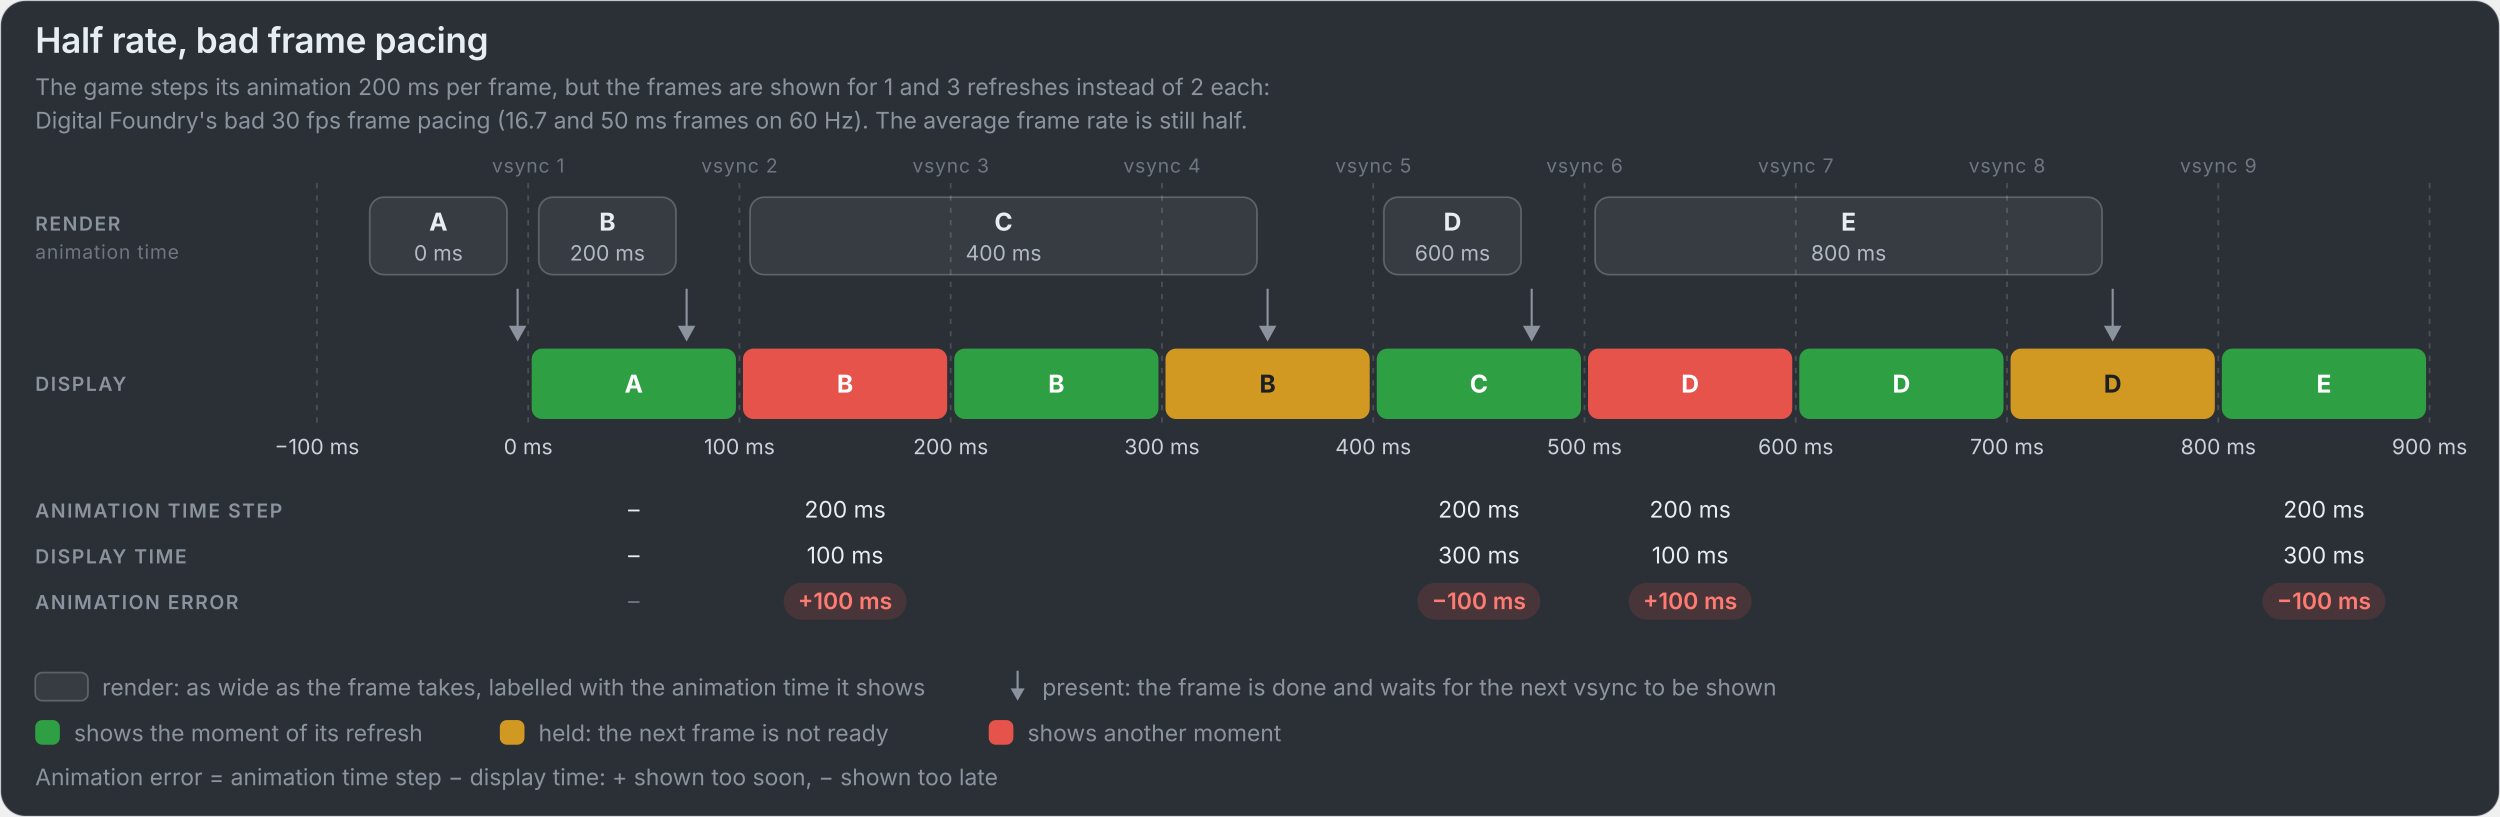
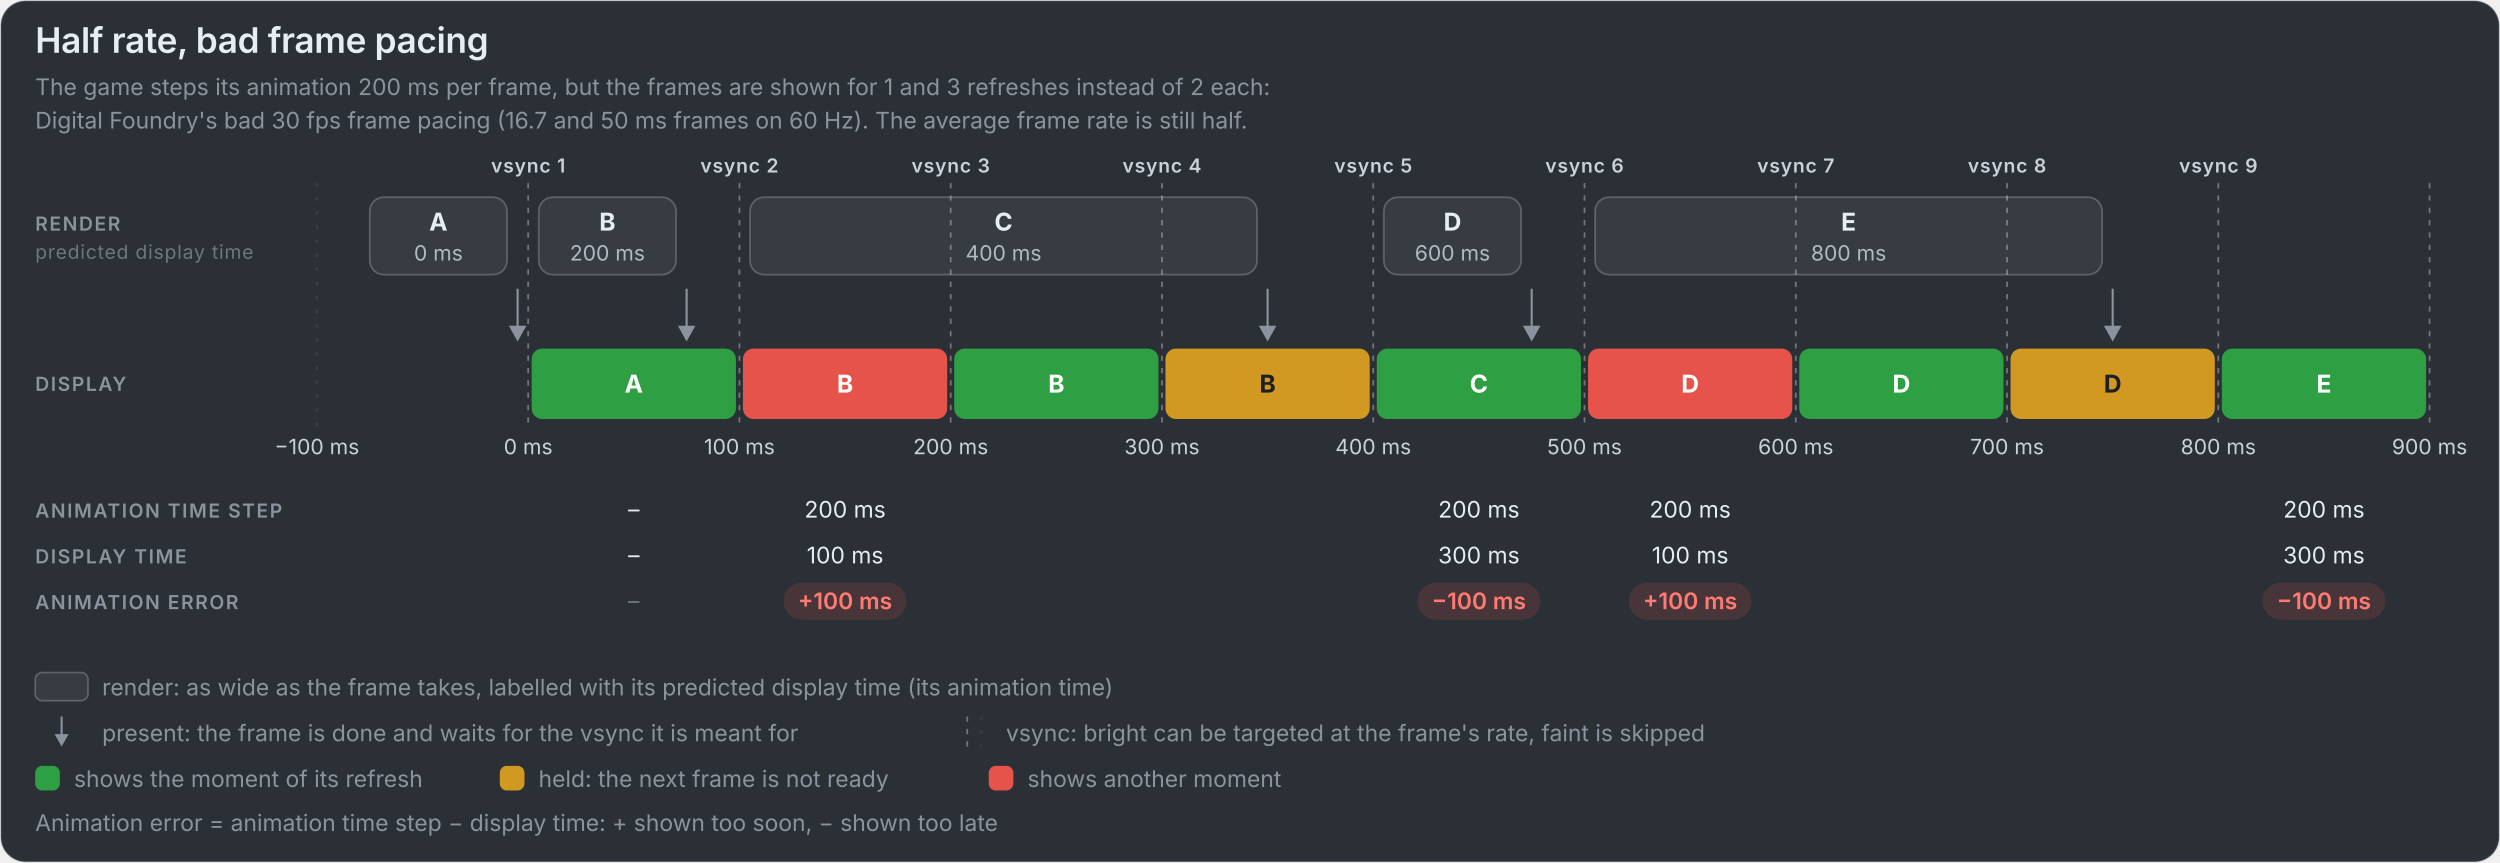
- <svg xmlns="http://www.w3.org/2000/svg" width="1420" height="464" viewBox="0 0 1420 464" role="img" aria-label="Half rate, bad frame pacing">
+ <svg xmlns="http://www.w3.org/2000/svg" width="1420" height="490" viewBox="0 0 1420 490" role="img" aria-label="Half rate, bad frame pacing">
  <style>
  text { font-family: "Segoe UI Variable Text", "Segoe UI", Inter, system-ui, -apple-system, "Helvetica Neue", Arial, sans-serif;
         font-size: 13px; fill: #e6edf3; font-variant-numeric: tabular-nums; }
  .card { fill: #1f242b; fill-opacity: 0.94; stroke: #8b949e; stroke-opacity: 0.25; stroke-width: 1; }
  .title { font-size: 20px; font-weight: 600; letter-spacing: -0.01em; }
  .sub { fill: #8b949e; }
  .label { font-size: 11px; font-weight: 600; letter-spacing: 0.08em; fill: #8b949e; }
  .vsync-n { font-size: 11px; fill: #6e7681; letter-spacing: 0.04em; }
  .axis { font-size: 12px; fill: #c9d1d9; }
-   .vsync { stroke: #ffffff; stroke-opacity: 0.16; stroke-width: 1; stroke-dasharray: 3 4; }
+   .vsync { stroke: #ffffff; stroke-opacity: 0.34; stroke-width: 1; stroke-dasharray: 3 4; }
+   .vsync-skip { stroke: #ffffff; stroke-opacity: 0.09; stroke-width: 1; stroke-dasharray: 2 6; }
+   .vsync-target { font-size: 11px; font-weight: 600; fill: #c9d1d9; letter-spacing: 0.04em; }
+   .vsync-n-skip { font-size: 11px; fill: #545b64; letter-spacing: 0.04em; }
  .box { fill: #ffffff; fill-opacity: 0.06; stroke: #ffffff; stroke-opacity: 0.22; stroke-width: 1; }
  .frame { font-size: 14px; font-weight: 700; }
  .box-time { fill: #b1bac4; font-size: 12px; }
  .arrow { stroke: #8b949e; stroke-width: 1.2; }
  .arrowhead { fill: #8b949e; }
  .ok { fill: #2ea043; }
  .hold { fill: #2ea043; fill-opacity: 0.45; }
  .again { fill: #d29922; }
  .off { fill: #e5534b; }
  .cell-text { font-size: 14px; font-weight: 700; fill: #ffffff; }
  .dark-text { fill: #1c1f24; }
  .zero { fill: #6e7681; }
  .err { fill: #ff7b72; font-weight: 600; }
  .err-pill { fill: #e5534b; fill-opacity: 0.16; }
  .neutral { fill: #3d444d; }
  .lane { font-size: 15px; font-weight: 600; }
  .same { fill: #7ee787; font-weight: 600; }
</style>
-   <rect class="card" x="0.5" y="0.5" width="1419" height="463" rx="14" />
+   <rect class="card" x="0.5" y="0.5" width="1419" height="489" rx="14" />
  <text x="20.0" y="30.0" text-anchor="start" class="title">Half rate, bad frame pacing</text>
  <text x="20.0" y="54.0" text-anchor="start" class="sub">The game steps its animation 200 ms per frame, but the frames are shown for 1 and 3 refreshes instead of 2 each:</text>
  <text x="20.0" y="73.0" text-anchor="start" class="sub">Digital Foundry's bad 30 fps frame pacing (16.7 and 50 ms frames on 60 Hz). The average frame rate is still half.</text>
-   <line class="vsync" x1="180.0" y1="104" x2="180.0" y2="243" />
+   <line class="vsync-skip" x1="180.0" y1="104" x2="180.0" y2="243" />
  <text x="180.0" y="258.0" text-anchor="middle" class="axis">−100 ms</text>
  <line class="vsync" x1="300.0" y1="104" x2="300.0" y2="243" />
  <text x="300.0" y="258.0" text-anchor="middle" class="axis">0 ms</text>
-   <text x="300.0" y="98.0" text-anchor="middle" class="vsync-n">vsync 1</text>
+   <text x="300.0" y="98.0" text-anchor="middle" class="vsync-target">vsync 1</text>
  <line class="vsync" x1="420.0" y1="104" x2="420.0" y2="243" />
  <text x="420.0" y="258.0" text-anchor="middle" class="axis">100 ms</text>
-   <text x="420.0" y="98.0" text-anchor="middle" class="vsync-n">vsync 2</text>
+   <text x="420.0" y="98.0" text-anchor="middle" class="vsync-target">vsync 2</text>
  <line class="vsync" x1="540.0" y1="104" x2="540.0" y2="243" />
  <text x="540.0" y="258.0" text-anchor="middle" class="axis">200 ms</text>
-   <text x="540.0" y="98.0" text-anchor="middle" class="vsync-n">vsync 3</text>
+   <text x="540.0" y="98.0" text-anchor="middle" class="vsync-target">vsync 3</text>
  <line class="vsync" x1="660.0" y1="104" x2="660.0" y2="243" />
  <text x="660.0" y="258.0" text-anchor="middle" class="axis">300 ms</text>
-   <text x="660.0" y="98.0" text-anchor="middle" class="vsync-n">vsync 4</text>
+   <text x="660.0" y="98.0" text-anchor="middle" class="vsync-target">vsync 4</text>
  <line class="vsync" x1="780.0" y1="104" x2="780.0" y2="243" />
  <text x="780.0" y="258.0" text-anchor="middle" class="axis">400 ms</text>
-   <text x="780.0" y="98.0" text-anchor="middle" class="vsync-n">vsync 5</text>
+   <text x="780.0" y="98.0" text-anchor="middle" class="vsync-target">vsync 5</text>
  <line class="vsync" x1="900.0" y1="104" x2="900.0" y2="243" />
  <text x="900.0" y="258.0" text-anchor="middle" class="axis">500 ms</text>
-   <text x="900.0" y="98.0" text-anchor="middle" class="vsync-n">vsync 6</text>
+   <text x="900.0" y="98.0" text-anchor="middle" class="vsync-target">vsync 6</text>
  <line class="vsync" x1="1020.0" y1="104" x2="1020.0" y2="243" />
  <text x="1020.0" y="258.0" text-anchor="middle" class="axis">600 ms</text>
-   <text x="1020.0" y="98.0" text-anchor="middle" class="vsync-n">vsync 7</text>
+   <text x="1020.0" y="98.0" text-anchor="middle" class="vsync-target">vsync 7</text>
  <line class="vsync" x1="1140.0" y1="104" x2="1140.0" y2="243" />
  <text x="1140.0" y="258.0" text-anchor="middle" class="axis">700 ms</text>
-   <text x="1140.0" y="98.0" text-anchor="middle" class="vsync-n">vsync 8</text>
+   <text x="1140.0" y="98.0" text-anchor="middle" class="vsync-target">vsync 8</text>
  <line class="vsync" x1="1260.0" y1="104" x2="1260.0" y2="243" />
  <text x="1260.0" y="258.0" text-anchor="middle" class="axis">800 ms</text>
-   <text x="1260.0" y="98.0" text-anchor="middle" class="vsync-n">vsync 9</text>
+   <text x="1260.0" y="98.0" text-anchor="middle" class="vsync-target">vsync 9</text>
  <line class="vsync" x1="1380.0" y1="104" x2="1380.0" y2="243" />
  <text x="1380.0" y="258.0" text-anchor="middle" class="axis">900 ms</text>
  <text x="20.0" y="131.0" text-anchor="start" class="label">RENDER</text>
-   <text x="20.0" y="147.0" text-anchor="start" class="vsync-n">animation time</text>
+   <text x="20.0" y="147.0" text-anchor="start" class="vsync-n">predicted display time</text>
  <text x="20.0" y="222.0" text-anchor="start" class="label">DISPLAY</text>
  <text x="20.0" y="294.0" text-anchor="start" class="label">ANIMATION TIME STEP</text>
  <text x="20.0" y="320.0" text-anchor="start" class="label">DISPLAY TIME</text>
  <text x="20.0" y="346.0" text-anchor="start" class="label">ANIMATION ERROR</text>
  <rect class="box" x="210.0" y="112" width="78.0" height="44" rx="8" />
  <text x="249.0" y="131.0" text-anchor="middle" class="frame">A</text>
  <text x="249.0" y="148.0" text-anchor="middle" class="box-time">0 ms</text>
  <line class="arrow" x1="294.0" y1="164" x2="294.0" y2="186" />
  <path class="arrowhead" d="M289.0,185 L299.0,185 L294.0,194 z" />
  <rect class="box" x="306.0" y="112" width="78.0" height="44" rx="8" />
  <text x="345.0" y="131.0" text-anchor="middle" class="frame">B</text>
  <text x="345.0" y="148.0" text-anchor="middle" class="box-time">200 ms</text>
  <line class="arrow" x1="390.0" y1="164" x2="390.0" y2="186" />
  <path class="arrowhead" d="M385.0,185 L395.0,185 L390.0,194 z" />
  <rect class="box" x="426.0" y="112" width="288.0" height="44" rx="8" />
  <text x="570.0" y="131.0" text-anchor="middle" class="frame">C</text>
  <text x="570.0" y="148.0" text-anchor="middle" class="box-time">400 ms</text>
  <line class="arrow" x1="720.0" y1="164" x2="720.0" y2="186" />
  <path class="arrowhead" d="M715.0,185 L725.0,185 L720.0,194 z" />
  <rect class="box" x="786.0" y="112" width="78.0" height="44" rx="8" />
  <text x="825.0" y="131.0" text-anchor="middle" class="frame">D</text>
  <text x="825.0" y="148.0" text-anchor="middle" class="box-time">600 ms</text>
  <line class="arrow" x1="870.0" y1="164" x2="870.0" y2="186" />
  <path class="arrowhead" d="M865.0,185 L875.0,185 L870.0,194 z" />
  <rect class="box" x="906.0" y="112" width="288.0" height="44" rx="8" />
  <text x="1050.0" y="131.0" text-anchor="middle" class="frame">E</text>
  <text x="1050.0" y="148.0" text-anchor="middle" class="box-time">800 ms</text>
  <line class="arrow" x1="1200.0" y1="164" x2="1200.0" y2="186" />
  <path class="arrowhead" d="M1195.0,185 L1205.0,185 L1200.0,194 z" />
  <rect class="ok" x="302.0" y="198" width="116.0" height="40" rx="6" />
  <text x="360.0" y="223.0" text-anchor="middle" class="cell-text">A</text>
  <text x="360.0" y="294.0" text-anchor="middle">–</text>
  <text x="360.0" y="320.0" text-anchor="middle">–</text>
  <text x="360.0" y="346.0" text-anchor="middle" class="zero">–</text>
  <rect class="off" x="422.0" y="198" width="116.0" height="40" rx="6" />
  <text x="480.0" y="223.0" text-anchor="middle" class="cell-text">B</text>
  <text x="480.0" y="294.0" text-anchor="middle">200 ms</text>
  <text x="480.0" y="320.0" text-anchor="middle">100 ms</text>
  <rect class="err-pill" x="445.1" y="331" width="69.8" height="21" rx="10.5" />
  <text x="480.0" y="346.0" text-anchor="middle" class="err">+100 ms</text>
  <rect class="ok" x="542.0" y="198" width="116.0" height="40" rx="6" />
  <text x="600.0" y="223.0" text-anchor="middle" class="cell-text">B</text>
  <rect class="again" x="662.0" y="198" width="116.0" height="40" rx="6" />
  <text x="720.0" y="223.0" text-anchor="middle" class="cell-text dark-text">B</text>
  <rect class="ok" x="782.0" y="198" width="116.0" height="40" rx="6" />
  <text x="840.0" y="223.0" text-anchor="middle" class="cell-text">C</text>
  <text x="840.0" y="294.0" text-anchor="middle">200 ms</text>
  <text x="840.0" y="320.0" text-anchor="middle">300 ms</text>
  <rect class="err-pill" x="805.1" y="331" width="69.8" height="21" rx="10.5" />
  <text x="840.0" y="346.0" text-anchor="middle" class="err">−100 ms</text>
  <rect class="off" x="902.0" y="198" width="116.0" height="40" rx="6" />
  <text x="960.0" y="223.0" text-anchor="middle" class="cell-text">D</text>
  <text x="960.0" y="294.0" text-anchor="middle">200 ms</text>
  <text x="960.0" y="320.0" text-anchor="middle">100 ms</text>
  <rect class="err-pill" x="925.1" y="331" width="69.8" height="21" rx="10.5" />
  <text x="960.0" y="346.0" text-anchor="middle" class="err">+100 ms</text>
  <rect class="ok" x="1022.0" y="198" width="116.0" height="40" rx="6" />
  <text x="1080.0" y="223.0" text-anchor="middle" class="cell-text">D</text>
  <rect class="again" x="1142.0" y="198" width="116.0" height="40" rx="6" />
  <text x="1200.0" y="223.0" text-anchor="middle" class="cell-text dark-text">D</text>
  <rect class="ok" x="1262.0" y="198" width="116.0" height="40" rx="6" />
  <text x="1320.0" y="223.0" text-anchor="middle" class="cell-text">E</text>
  <text x="1320.0" y="294.0" text-anchor="middle">200 ms</text>
  <text x="1320.0" y="320.0" text-anchor="middle">300 ms</text>
  <rect class="err-pill" x="1285.1" y="331" width="69.8" height="21" rx="10.5" />
  <text x="1320.0" y="346.0" text-anchor="middle" class="err">−100 ms</text>
  <rect class="box" x="20" y="382" width="30" height="16" rx="4" />
-   <text x="58.0" y="395.0" text-anchor="start" class="sub">render: as wide as the frame takes, labelled with the animation time it shows</text>
-   <line class="arrow" x1="578.0" y1="381" x2="578.0" y2="392" />
-   <path class="arrowhead" d="M574.0,391 L582.0,391 L578.0,398 z" />
-   <text x="592.0" y="395.0" text-anchor="start" class="sub">present: the frame is done and waits for the next vsync to be shown</text>
-   <rect class="ok" x="20.0" y="409" width="14" height="14" rx="4" />
-   <text x="42.0" y="421.0" text-anchor="start" class="sub">shows the moment of its refresh</text>
-   <rect class="again" x="283.9" y="409" width="14" height="14" rx="4" />
-   <text x="305.9" y="421.0" text-anchor="start" class="sub">held: the next frame is not ready</text>
-   <rect class="off" x="561.6" y="409" width="14" height="14" rx="4" />
-   <text x="583.6" y="421.0" text-anchor="start" class="sub">shows another moment</text>
-   <text x="20.0" y="446.0" text-anchor="start" class="sub">Animation error = animation time step − display time: + shown too soon, − shown too late</text>
+   <text x="58.0" y="395.0" text-anchor="start" class="sub">render: as wide as the frame takes, labelled with its predicted display time (its animation time)</text>
+   <line class="arrow" x1="35.0" y1="407" x2="35.0" y2="418" />
+   <path class="arrowhead" d="M31.0,417 L39.0,417 L35.0,424 z" />
+   <text x="58.0" y="421.0" text-anchor="start" class="sub">present: the frame is done and waits for the vsync it is meant for</text>
+   <line class="vsync" x1="549.4" y1="407" x2="549.4" y2="424" />
+   <line class="vsync-skip" x1="557.4" y1="407" x2="557.4" y2="424" />
+   <text x="571.4" y="421.0" text-anchor="start" class="sub">vsync: bright can be targeted at the frame's rate, faint is skipped</text>
+   <rect class="ok" x="20.0" y="435" width="14" height="14" rx="4" />
+   <text x="42.0" y="447.0" text-anchor="start" class="sub">shows the moment of its refresh</text>
+   <rect class="again" x="283.9" y="435" width="14" height="14" rx="4" />
+   <text x="305.9" y="447.0" text-anchor="start" class="sub">held: the next frame is not ready</text>
+   <rect class="off" x="561.6" y="435" width="14" height="14" rx="4" />
+   <text x="583.6" y="447.0" text-anchor="start" class="sub">shows another moment</text>
+   <text x="20.0" y="472.0" text-anchor="start" class="sub">Animation error = animation time step − display time: + shown too soon, − shown too late</text>
</svg>
